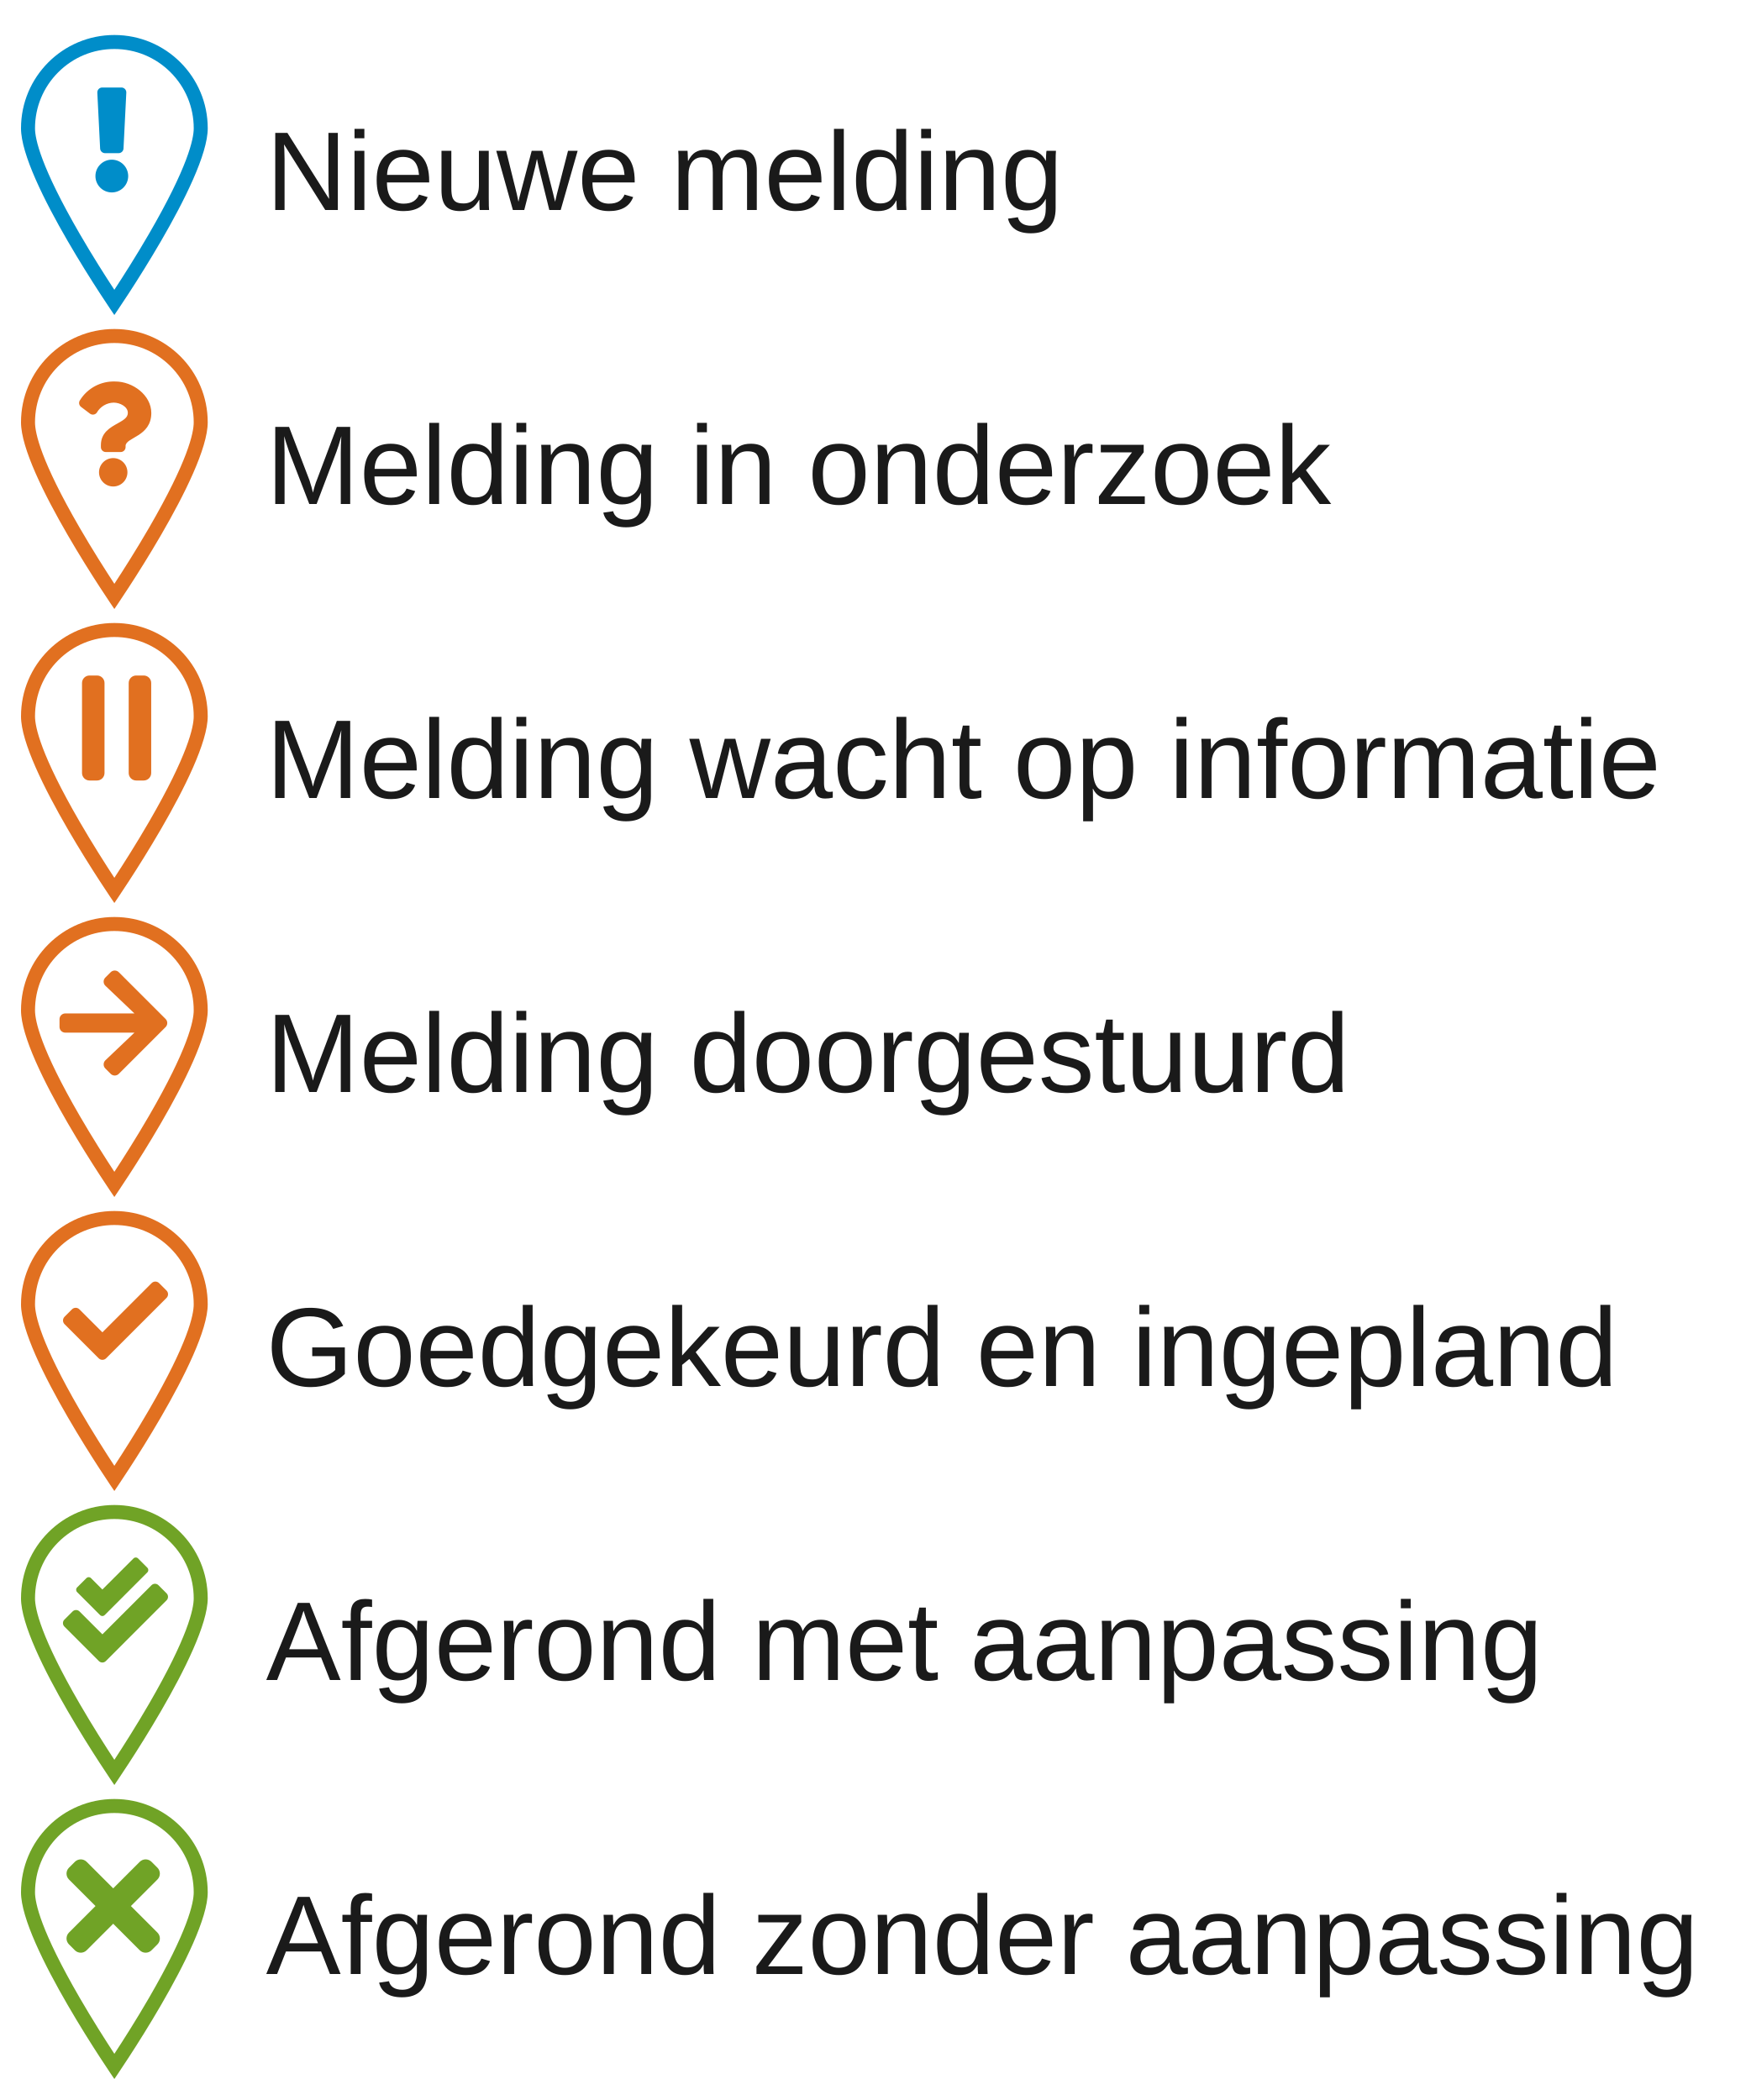
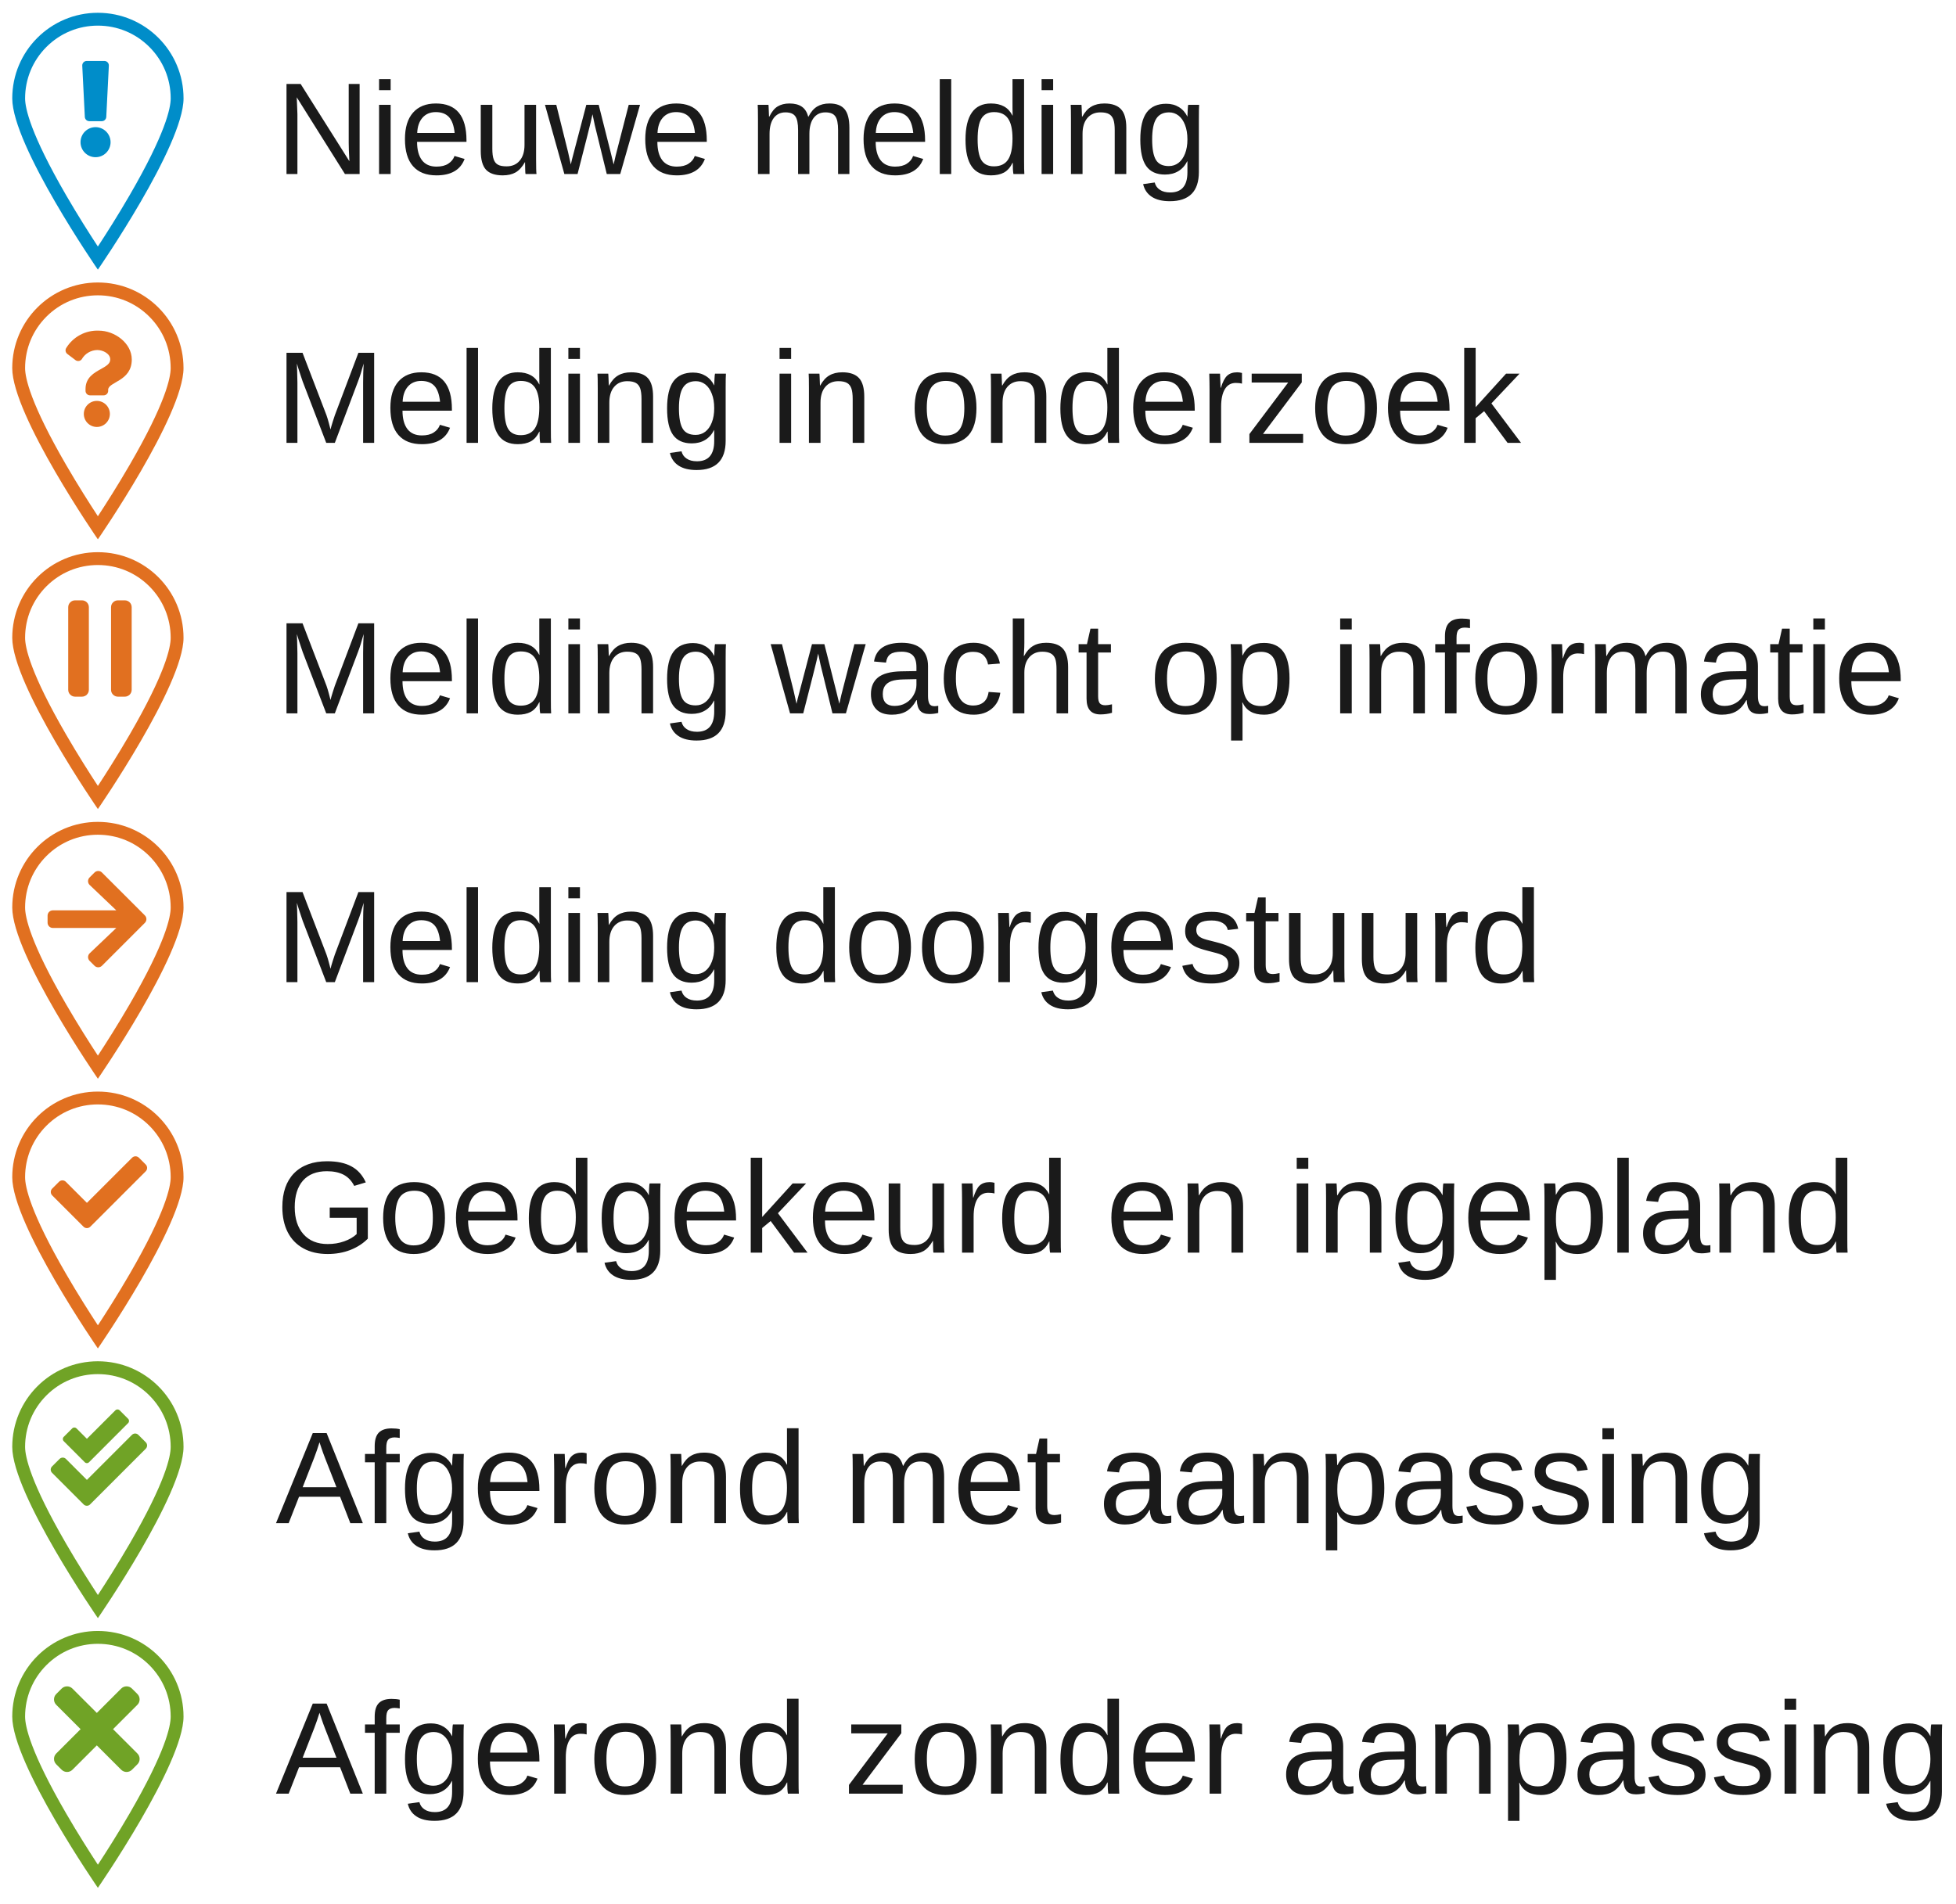
- <svg xmlns="http://www.w3.org/2000/svg" height="300" width="250">
-   <g aria-label="blauwe pin met een uitroepteken" id="legend-item-nieuw" role="img" transform="translate(3 5)">
-     <g>
-       <path d="M13.33 2c-3.03 0-5.87 1.18-8.01 3.32C3.18 7.46 2 10.31 2 13.33c0 1.52 0.83 5.49 6.38 15.07 1.83 3.16 3.68 6.06 4.95 8 1.27-1.94 3.11-4.82 4.94-7.98 5.57-9.59 6.40-13.57 6.40-15.09 0-3.03-1.18-5.87-3.32-8.01C19.21 3.18 16.36 2 13.33 2zm0-2C20.70 0 26.67 5.97 26.67 13.33 26.67 20.70 13.33 40 13.33 40S0 20.70 0 13.33C0 5.97 5.97 0 13.33 0z" fill="#008dc9" />
-       <path d="M5.81 12.66A2.34 2.34 0 1 1 3.47 10.31 2.35 2.35 0 0 1 5.81 12.66zM1.4 0.74 1.8 8.71a.7.7 0 0 0 .7.67h1.94a.7.7 0 0 0 .7-.67l.4-7.97A.7.7 0 0 0 4.84 0H2.1a.7.7 0 0 0-.7.74z" fill="#008dc9" transform="translate(9.5 7.5)" />
+ <svg xmlns="http://www.w3.org/2000/svg" role="list" height="221" width="227">
+   <g id="legend-item-nieuw" role="listitem">
+     <g role="img" aria-label="blauwe pin met uitroepteken" transform="matrix(0.74536,0,0,0.74536,1.422,1.484147)">
+       <path d="M 13.33,2 C 10.3,2 7.46,3.18 5.32,5.32 3.18,7.46 2,10.31 2,13.33 c 0,1.52 0.83,5.49 6.38,15.07 1.83,3.16 3.68,6.06 4.95,8 1.27,-1.94 3.11,-4.82 4.94,-7.98 5.57,-9.59 6.4,-13.57 6.4,-15.09 0,-3.03 -1.18,-5.87 -3.32,-8.01 C 19.21,3.18 16.36,2 13.33,2 Z m 0,-2 C 20.7,0 26.67,5.97 26.67,13.33 26.67,20.7 13.33,40 13.33,40 13.33,40 0,20.7 0,13.33 0,5.97 5.97,0 13.33,0 Z" fill="#008dc9" />
+       <path d="M 5.81,12.66 A 2.34,2.34 0 1 1 3.47,10.31 2.35,2.35 0 0 1 5.81,12.66 Z M 1.4,0.74 1.8,8.71 A 0.7,0.7 0 0 0 2.5,9.38 H 4.44 A 0.7,0.7 0 0 0 5.14,8.71 L 5.54,0.74 A 0.7,0.7 0 0 0 4.84,0 H 2.1 A 0.7,0.7 0 0 0 1.4,0.74 Z" fill="#008dc9" transform="translate(9.5,7.5)" />
    </g>
-     <text fill="#1a1a1a" font-family="arial" font-size="16" x="35" y="25">Nieuwe melding</text>
+     <text fill="#1a1a1a" font-family="arial" font-size="15.2px" x="32" y="20.2" style="stroke-width:0.95">
+       Nieuwe melding
+     </text>
  </g>
-   <g aria-label="oranje pin met een vraagteken" id="legend-item-onderzoek" role="img" transform="translate(3 47)">
-     <g>
-       <path d="M 13.333 2 C 10.306 2 7.46 3.179 5.319 5.319 C 3.179 7.46 2 10.306 2 13.333 C 2 14.85 2.829 18.823 8.384 28.403 C 10.215 31.56 12.062 34.46 13.333 36.401 C 14.601 34.465 16.442 31.576 18.27 28.425 C 23.836 18.83 24.667 14.851 24.667 13.333 C 24.667 10.306 23.488 7.46 21.347 5.319 C 19.207 3.179 16.361 2 13.333 2 M 13.333 -3.814697265625e-06 C 20.697 -3.814697265625e-06 26.667 5.97 26.667 13.333 C 26.667 20.697 13.333 40 13.333 40 C 13.333 40 1.9073486328125e-06 20.697 1.9073486328125e-06 13.333 C 1.9073486328125e-06 5.97 5.97 -3.814697265625e-06 13.333 -3.814697265625e-06 Z" fill=" #e17020" />
-       <path d="M6.968,0A5.676,5.676,0,0,0,1.926,2.667a.7.7,0,0,0,.152.963l1.264.958a.7.7,0,0,0,.974-.122A2.842,2.842,0,0,1,6.741,3.018c.9,0,2.016.58,2.016,1.454,0,.661-.545,1-1.435,1.5C6.283,6.553,4.91,7.277,4.91,9.088v.287a.7.7,0,0,0,.7.7H7.736a.7.7,0,0,0,.7-.7V9.206C8.44,7.95,12.11,7.9,12.11,4.5,12.11,1.941,9.455,0,6.968,0ZM6.675,10.941A2.029,2.029,0,1,0,8.7,12.971,2.032,2.032,0,0,0,6.675,10.941Z" fill=" #e17020" transform="translate(6.5 7.5)" />
+   <g id="legend-item-onderzoek" role="listitem">
+     <g role="img" aria-label="oranje pin met vraagteken" transform="matrix(0.9317,0,0,0.9317,-1.062844,13.40991)">
+       <path d="m 13.334,22.4 c -2.422,0 -4.699,0.943 -6.411,2.656 -1.712,1.712 -2.656,3.989 -2.656,6.411 0,1.213 0.664,4.392 5.107,12.056 1.465,2.526 2.942,4.845 3.959,6.398 1.014,-1.548 2.487,-3.86 3.949,-6.381 4.453,-7.675 5.117,-10.859 5.117,-12.073 0,-2.422 -0.943,-4.699 -2.656,-6.411 -1.712,-1.712 -3.989,-2.656 -6.411,-2.656 m 0,-1.6 c 5.891,0 10.667,4.776 10.667,10.667 0,5.891 -10.667,21.333 -10.667,21.333 0,0 -10.667,-15.442 -10.667,-21.333 0,-5.891 4.776,-10.667 10.667,-10.667 z" fill="#e17020" style="stroke-width:0.8" />
+       <path d="m 13.441,26.8 a 4.541,4.541 0 0 0 -4.034,2.134 0.56,0.56 0 0 0 0.122,0.77 l 1.011,0.766 a 0.56,0.56 0 0 0 0.779,-0.098 2.274,2.274 0 0 1 1.94,-1.158 c 0.72,0 1.613,0.464 1.613,1.163 0,0.529 -0.436,0.8 -1.148,1.2 -0.831,0.465 -1.93,1.044 -1.93,2.493 V 34.3 a 0.56,0.56 0 0 0 0.56,0.56 h 1.701 a 0.56,0.56 0 0 0 0.56,-0.56 V 34.165 C 14.619,33.16 17.555,33.12 17.555,30.4 c 0,-2.047 -2.124,-3.6 -4.114,-3.6 z m -0.234,8.753 a 1.623,1.623 0 1 0 1.62,1.624 1.626,1.626 0 0 0 -1.62,-1.624 z" fill="#e17020" style="stroke-width:0.8" />
    </g>
-     <text fill="#1a1a1a" font-family="arial,sans-serif" font-size="16" x="35" y="25">Melding in onderzoek</text>
+     <text fill="#1a1a1a" font-family="arial, sans-serif" font-size="15.2px" x="32" y="51.4" style="stroke-width:0.95">
+       Melding in onderzoek
+     </text>
  </g>
-   <g aria-label="oranje pin met een pauzeteken" id="legend-item-geparkeerd" role="img" transform="translate(3 89)">
-     <g>
-       <path d="M 13.333 2 C 10.306 2 7.46 3.179 5.319 5.319 C 3.179 7.46 2 10.306 2 13.333 C 2 14.85 2.829 18.823 8.384 28.403 C 10.215 31.56 12.062 34.46 13.333 36.401 C 14.601 34.465 16.442 31.576 18.27 28.425 C 23.836 18.83 24.667 14.851 24.667 13.333 C 24.667 10.306 23.488 7.46 21.347 5.319 C 19.207 3.179 16.361 2 13.333 2 M 13.333 -3.814697265625e-06 C 20.697 -3.814697265625e-06 26.667 5.97 26.667 13.333 C 26.667 20.697 13.333 40 13.333 40 C 13.333 40 1.9073486328125e-06 20.697 1.9073486328125e-06 13.333 C 1.9073486328125e-06 5.97 5.97 -3.814697265625e-06 13.333 -3.814697265625e-06 Z" fill="#e17020" />
-       <g fill="#e17020" transform="translate(5.5 7.5)">
+   <g id="legend-item-geparkeerd" role="listitem">
+     <g role="img" aria-label="oranje pin met pauzeteken" transform="matrix(0.74536,0,0,0.74536,1.422,64.09439)">
+       <path d="m 13.333,2 c -3.027,0 -5.873,1.179 -8.014,3.319 -2.141,2.141 -3.319,4.987 -3.319,8.014 0,1.516 0.829,5.49 6.384,15.07 1.831,3.158 3.678,6.057 4.949,7.998 1.268,-1.936 3.108,-4.824 4.937,-7.976 5.566,-9.594 6.397,-13.573 6.397,-15.091 0,-3.027 -1.179,-5.873 -3.319,-8.014 -2.141,-2.141 -4.987,-3.319 -8.014,-3.319 m 0,-2 c 7.364,0 13.333,5.97 13.333,13.333 C 26.667,20.697 13.333,40 13.333,40 13.333,40 1.9073486e-6,20.697 1.9073486e-6,13.333 1.9073486e-6,5.97 5.97,-3.8146973e-6 13.333,-3.8146973e-6 Z" fill="#e17020" />
+       <g fill="#e17020" transform="translate(5.5,7.5)">
        <rect height="15" rx="1.071" width="3.214" x="3.214" y="0" />
        <rect height="15" rx="1.071" width="3.214" x="9.881" y="0" />
      </g>
    </g>
-     <text fill="#1a1a1a" font-family="arial,sans-serif" font-size="16" x="35" y="25">Melding wacht op informatie</text>
+     <text fill="#1a1a1a" font-family="arial, sans-serif" font-size="15.2px" x="32" y="82.8" style="stroke-width:0.95">
+       Melding wacht op informatie
+     </text>
  </g>
-   <g aria-label="oranje pin met een pijl naar rechts" id="legend-item-doorgestuurd" role="img" transform="translate(3 131)">
-     <g>
-       <path d="M 13.333 2 C 10.306 2 7.46 3.179 5.319 5.319 C 3.179 7.46 2 10.306 2 13.333 C 2 14.85 2.829 18.823 8.384 28.403 C 10.215 31.56 12.062 34.46 13.333 36.401 C 14.601 34.465 16.442 31.576 18.27 28.425 C 23.836 18.83 24.667 14.851 24.667 13.333 C 24.667 10.306 23.488 7.46 21.347 5.319 C 19.207 3.179 16.361 2 13.333 2 M 13.333 -3.814697265625e-06 C 20.697 -3.814697265625e-06 26.667 5.97 26.667 13.333 C 26.667 20.697 13.333 40 13.333 40 C 13.333 40 1.9073486328125e-06 20.697 1.9073486328125e-06 13.333 C 1.9073486328125e-06 5.97 5.97 -3.814697265625e-06 13.333 -3.814697265625e-06 Z" fill="#e17020" />
-       <path d="M6.543,3.652l.763-.763a.821.821,0,0,1,1.164,0l6.677,6.674a.821.821,0,0,1,0,1.164L8.47,17.405a.821.821,0,0,1-1.164,0l-.763-.763a.825.825,0,0,1,.014-1.178L10.7,11.521H.824A.822.822,0,0,1,0,10.7V9.6a.822.822,0,0,1,.824-.824H10.7L6.557,4.83A.819.819,0,0,1,6.543,3.652Z" fill="#e17020" transform="translate(5.5 5)" />
+   <g id="legend-item-doorgestuurd" role="listitem">
+     <g role="img" aria-label="oranje pin met pijl naar rechts" transform="matrix(0.74536,0,0,0.74536,1.422,95.39951)">
+       <path d="m 13.333,2 c -3.027,0 -5.873,1.179 -8.014,3.319 -2.141,2.141 -3.319,4.987 -3.319,8.014 0,1.516 0.829,5.49 6.384,15.07 1.831,3.158 3.678,6.057 4.949,7.998 1.268,-1.936 3.108,-4.824 4.937,-7.976 5.566,-9.594 6.397,-13.573 6.397,-15.091 0,-3.027 -1.179,-5.873 -3.319,-8.014 -2.141,-2.141 -4.987,-3.319 -8.014,-3.319 m 0,-2 c 7.364,0 13.333,5.97 13.333,13.333 C 26.667,20.697 13.333,40 13.333,40 13.333,40 1.9073486e-6,20.697 1.9073486e-6,13.333 1.9073486e-6,5.97 5.97,-3.8146973e-6 13.333,-3.8146973e-6 Z" fill="#e17020" />
+       <path d="M 6.543,3.652 7.306,2.889 a 0.821,0.821 0 0 1 1.164,0 l 6.677,6.674 a 0.821,0.821 0 0 1 0,1.164 L 8.47,17.405 a 0.821,0.821 0 0 1 -1.164,0 L 6.543,16.642 A 0.825,0.825 0 0 1 6.557,15.464 L 10.7,11.521 H 0.824 A 0.822,0.822 0 0 1 0,10.7 V 9.6 A 0.822,0.822 0 0 1 0.824,8.776 H 10.7 L 6.557,4.83 A 0.819,0.819 0 0 1 6.543,3.652 Z" fill="#e17020" transform="translate(5.5,5)" />
    </g>
-     <text fill="#1a1a1a" font-family="arial,sans-serif" font-size="16" x="35" y="25">Melding doorgestuurd</text>
+     <text fill="#1a1a1a" font-family="arial, sans-serif" font-size="15.2px" x="32" y="114" style="stroke-width:0.95">
+       Melding doorgestuurd
+     </text>
  </g>
-   <g aria-label="oranje pin met een vinkje" id="legend-item-ingepland" role="img" transform="translate(3 173)">
-     <g>
-       <path d="M 13.333 2 C 10.306 2 7.46 3.179 5.319 5.319 C 3.179 7.46 2 10.306 2 13.333 C 2 14.85 2.829 18.823 8.384 28.403 C 10.215 31.56 12.062 34.46 13.333 36.401 C 14.601 34.465 16.442 31.576 18.27 28.425 C 23.836 18.83 24.667 14.851 24.667 13.333 C 24.667 10.306 23.488 7.46 21.347 5.319 C 19.207 3.179 16.361 2 13.333 2 M 13.333 -3.814697265625e-06 C 20.697 -3.814697265625e-06 26.667 5.97 26.667 13.333 C 26.667 20.697 13.333 40 13.333 40 C 13.333 40 1.9073486328125e-06 20.697 1.9073486328125e-06 13.333 C 1.9073486328125e-06 5.97 5.97 -3.814697265625e-06 13.333 -3.814697265625e-06 Z" fill="#e17020" />
-       <path d="M5.095,15.543.22,10.668a.75.75,0,0,1,0-1.061L1.28,8.547a.75.75,0,0,1,1.061,0l3.284,3.284L12.659,4.8a.75.75,0,0,1,1.061,0L14.78,5.858a.75.75,0,0,1,0,1.061L6.155,15.543A.75.75,0,0,1,5.095,15.543Z" fill="#e17020" transform="translate(6 5.5)" />
+   <g id="legend-item-ingepland" role="listitem">
+     <g role="img" aria-label="oranje pin met vinkje" transform="matrix(0.74536,0,0,0.74536,1.422,126.7046)">
+       <path d="m 13.333,2 c -3.027,0 -5.873,1.179 -8.014,3.319 -2.141,2.141 -3.319,4.987 -3.319,8.014 0,1.516 0.829,5.49 6.384,15.07 1.831,3.158 3.678,6.057 4.949,7.998 1.268,-1.936 3.108,-4.824 4.937,-7.976 5.566,-9.594 6.397,-13.573 6.397,-15.091 0,-3.027 -1.179,-5.873 -3.319,-8.014 -2.141,-2.141 -4.987,-3.319 -8.014,-3.319 m 0,-2 c 7.364,0 13.333,5.97 13.333,13.333 C 26.667,20.697 13.333,40 13.333,40 13.333,40 1.9073486e-6,20.697 1.9073486e-6,13.333 1.9073486e-6,5.97 5.97,-3.8146973e-6 13.333,-3.8146973e-6 Z" fill="#e17020" />
+       <path d="M 5.095,15.543 0.22,10.668 a 0.75,0.75 0 0 1 0,-1.061 l 1.06,-1.06 a 0.75,0.75 0 0 1 1.061,0 L 5.625,11.831 12.659,4.8 a 0.75,0.75 0 0 1 1.061,0 l 1.06,1.058 a 0.75,0.75 0 0 1 0,1.061 l -8.625,8.624 a 0.75,0.75 0 0 1 -1.06,0 z" fill="#e17020" transform="translate(6,5.5)" />
    </g>
-     <text fill="#1a1a1a" font-family="arial,sans-serif" font-size="16" x="35" y="25">Goedgekeurd en ingepland</text>
+     <text fill="#1a1a1a" font-family="arial, sans-serif" font-size="15.2px" x="32" y="145.4" style="stroke-width:0.95">
+       Goedgekeurd en ingepland
+     </text>
  </g>
-   <g aria-label="groene pin met 2 vinkjes" id="legend-item-afgerond" role="img" transform="translate(3 215)">
-     <g>
-       <path d="M 13.333 2 C 10.306 2 7.46 3.179 5.319 5.319 C 3.179 7.46 2 10.306 2 13.333 C 2 14.85 2.829 18.823 8.384 28.403 C 10.215 31.56 12.062 34.46 13.333 36.401 C 14.601 34.465 16.442 31.576 18.27 28.425 C 23.836 18.83 24.667 14.851 24.667 13.333 C 24.667 10.306 23.488 7.46 21.347 5.319 C 19.207 3.179 16.361 2 13.333 2 M 13.333 -3.814697265625e-06 C 20.697 -3.814697265625e-06 26.667 5.97 26.667 13.333 C 26.667 20.697 13.333 40 13.333 40 C 13.333 40 1.9073486328125e-06 20.697 1.9073486328125e-06 13.333 C 1.9073486328125e-06 5.97 5.97 -3.814697265625e-06 13.333 -3.814697265625e-06 Z" fill="#70a326" />
-       <path d="M14.791,5.119l-1.16-1.16a.7.7,0,0,0-.993,0L5.622,10.975,2.359,7.709a.7.7,0,0,0-.993,0L.2,8.872a.7.7,0,0,0,0,1l4.921,4.924a.7.7,0,0,0,.993,0l8.671-8.676A.706.706,0,0,0,14.791,5.119Zm-9.5,3.105a.465.465,0,0,0,.662,0l6.093-6.1a.47.47,0,0,0,0-.662L10.722.137a.465.465,0,0,0-.662,0L5.622,4.574,4,2.949a.465.465,0,0,0-.662,0L2.01,4.276a.47.47,0,0,0,0,.662Z" fill="#70a326" transform="translate(6 7.5)" />
+   <g id="legend-item-afgerond" role="listitem">
+     <g role="img" aria-label="groene pin met 2 vinkjes" transform="matrix(0.74536,0,0,0.74536,1.422,158.0097)">
+       <path d="m 13.333,2 c -3.027,0 -5.873,1.179 -8.014,3.319 -2.141,2.141 -3.319,4.987 -3.319,8.014 0,1.516 0.829,5.49 6.384,15.07 1.831,3.158 3.678,6.057 4.949,7.998 1.268,-1.936 3.108,-4.824 4.937,-7.976 5.566,-9.594 6.397,-13.573 6.397,-15.091 0,-3.027 -1.179,-5.873 -3.319,-8.014 -2.141,-2.141 -4.987,-3.319 -8.014,-3.319 m 0,-2 c 7.364,0 13.333,5.97 13.333,13.333 C 26.667,20.697 13.333,40 13.333,40 13.333,40 1.9073486e-6,20.697 1.9073486e-6,13.333 1.9073486e-6,5.97 5.97,-3.8146973e-6 13.333,-3.8146973e-6 Z" fill="#70a326" />
+       <path d="m 14.791,5.119 -1.16,-1.16 a 0.7,0.7 0 0 0 -0.993,0 L 5.622,10.975 2.359,7.709 a 0.7,0.7 0 0 0 -0.993,0 L 0.2,8.872 a 0.7,0.7 0 0 0 0,1 l 4.921,4.924 a 0.7,0.7 0 0 0 0.993,0 L 14.785,6.12 a 0.706,0.706 0 0 0 0.006,-1.001 z m -9.5,3.105 a 0.465,0.465 0 0 0 0.662,0 l 6.093,-6.1 a 0.47,0.47 0 0 0 0,-0.662 L 10.722,0.137 a 0.465,0.465 0 0 0 -0.662,0 L 5.622,4.574 4,2.949 a 0.465,0.465 0 0 0 -0.662,0 L 2.01,4.276 a 0.47,0.47 0 0 0 0,0.662 z" fill="#70a326" transform="translate(6,7.5)" />
    </g>
-     <text fill="#1a1a1a" font-family="arial,sans-serif" font-size="16" x="35" y="25">Afgerond met aanpassing</text>
+     <text fill="#1a1a1a" font-family="arial, sans-serif" font-size="15.2px" x="32" y="176.8" style="stroke-width:0.95">
+       Afgerond met aanpassing
+     </text>
  </g>
-   <g aria-label="groene pin met een kruis" id="legend-item-afgewezen" role="img" transform="translate(3 257)">
-     <g>
-       <path d="M 13.333 2 C 10.306 2 7.46 3.179 5.319 5.319 C 3.179 7.46 2 10.306 2 13.333 C 2 14.85 2.829 18.823 8.384 28.403 C 10.215 31.56 12.062 34.46 13.333 36.401 C 14.601 34.465 16.442 31.576 18.27 28.425 C 23.836 18.83 24.667 14.851 24.667 13.333 C 24.667 10.306 23.488 7.46 21.347 5.319 C 19.207 3.179 16.361 2 13.333 2 M 13.333 -3.814697265625e-06 C 20.697 -3.814697265625e-06 26.667 5.97 26.667 13.333 C 26.667 20.697 13.333 40 13.333 40 C 13.333 40 1.9073486328125e-06 20.697 1.9073486328125e-06 13.333 C 1.9073486328125e-06 5.97 5.97 -3.814697265625e-06 13.333 -3.814697265625e-06 Z" fill="#70a326" />
-       <path d="M9.194,12.292,12.984,8.5a1.192,1.192,0,0,0,0-1.685l-.842-.842a1.192,1.192,0,0,0-1.685,0L6.667,9.764,2.876,5.974a1.192,1.192,0,0,0-1.685,0l-.842.842a1.192,1.192,0,0,0,0,1.685l3.791,3.791L.349,16.082a1.192,1.192,0,0,0,0,1.685l.842.842a1.192,1.192,0,0,0,1.685,0l3.791-3.791,3.791,3.791a1.192,1.192,0,0,0,1.685,0l.842-.842a1.192,1.192,0,0,0,0-1.685Z" fill="#70a326" transform="translate(6.5 3)" />
+   <g id="legend-item-afgewezen" role="listitem">
+     <g role="img" aria-label="groene pin met kruis" transform="matrix(0.74536,0,0,0.74536,1.422,189.3149)">
+       <path d="m 13.333,2 c -3.027,0 -5.873,1.179 -8.014,3.319 -2.141,2.141 -3.319,4.987 -3.319,8.014 0,1.516 0.829,5.49 6.384,15.07 1.831,3.158 3.678,6.057 4.949,7.998 1.268,-1.936 3.108,-4.824 4.937,-7.976 5.566,-9.594 6.397,-13.573 6.397,-15.091 0,-3.027 -1.179,-5.873 -3.319,-8.014 -2.141,-2.141 -4.987,-3.319 -8.014,-3.319 m 0,-2 c 7.364,0 13.333,5.97 13.333,13.333 C 26.667,20.697 13.333,40 13.333,40 13.333,40 1.9073486e-6,20.697 1.9073486e-6,13.333 1.9073486e-6,5.97 5.97,-3.8146973e-6 13.333,-3.8146973e-6 Z" fill="#70a326" />
+       <path d="M 9.194,12.292 12.984,8.5 a 1.192,1.192 0 0 0 0,-1.685 L 12.142,5.973 a 1.192,1.192 0 0 0 -1.685,0 L 6.667,9.764 2.876,5.974 a 1.192,1.192 0 0 0 -1.685,0 L 0.349,6.816 a 1.192,1.192 0 0 0 0,1.685 l 3.791,3.791 -3.791,3.79 a 1.192,1.192 0 0 0 0,1.685 l 0.842,0.842 a 1.192,1.192 0 0 0 1.685,0 l 3.791,-3.791 3.791,3.791 a 1.192,1.192 0 0 0 1.685,0 l 0.842,-0.842 a 1.192,1.192 0 0 0 0,-1.685 z" fill="#70a326" transform="translate(6.5,3)" />
    </g>
-     <text fill="#1a1a1a" font-family="arial,sans-serif" font-size="16" x="35" y="25">Afgerond zonder aanpassing</text>
+     <text fill="#1a1a1a" font-family="arial, sans-serif" font-size="15.2px" x="32" y="208.2" style="stroke-width:0.95">
+       Afgerond zonder aanpassing
+     </text>
  </g>
</svg>
